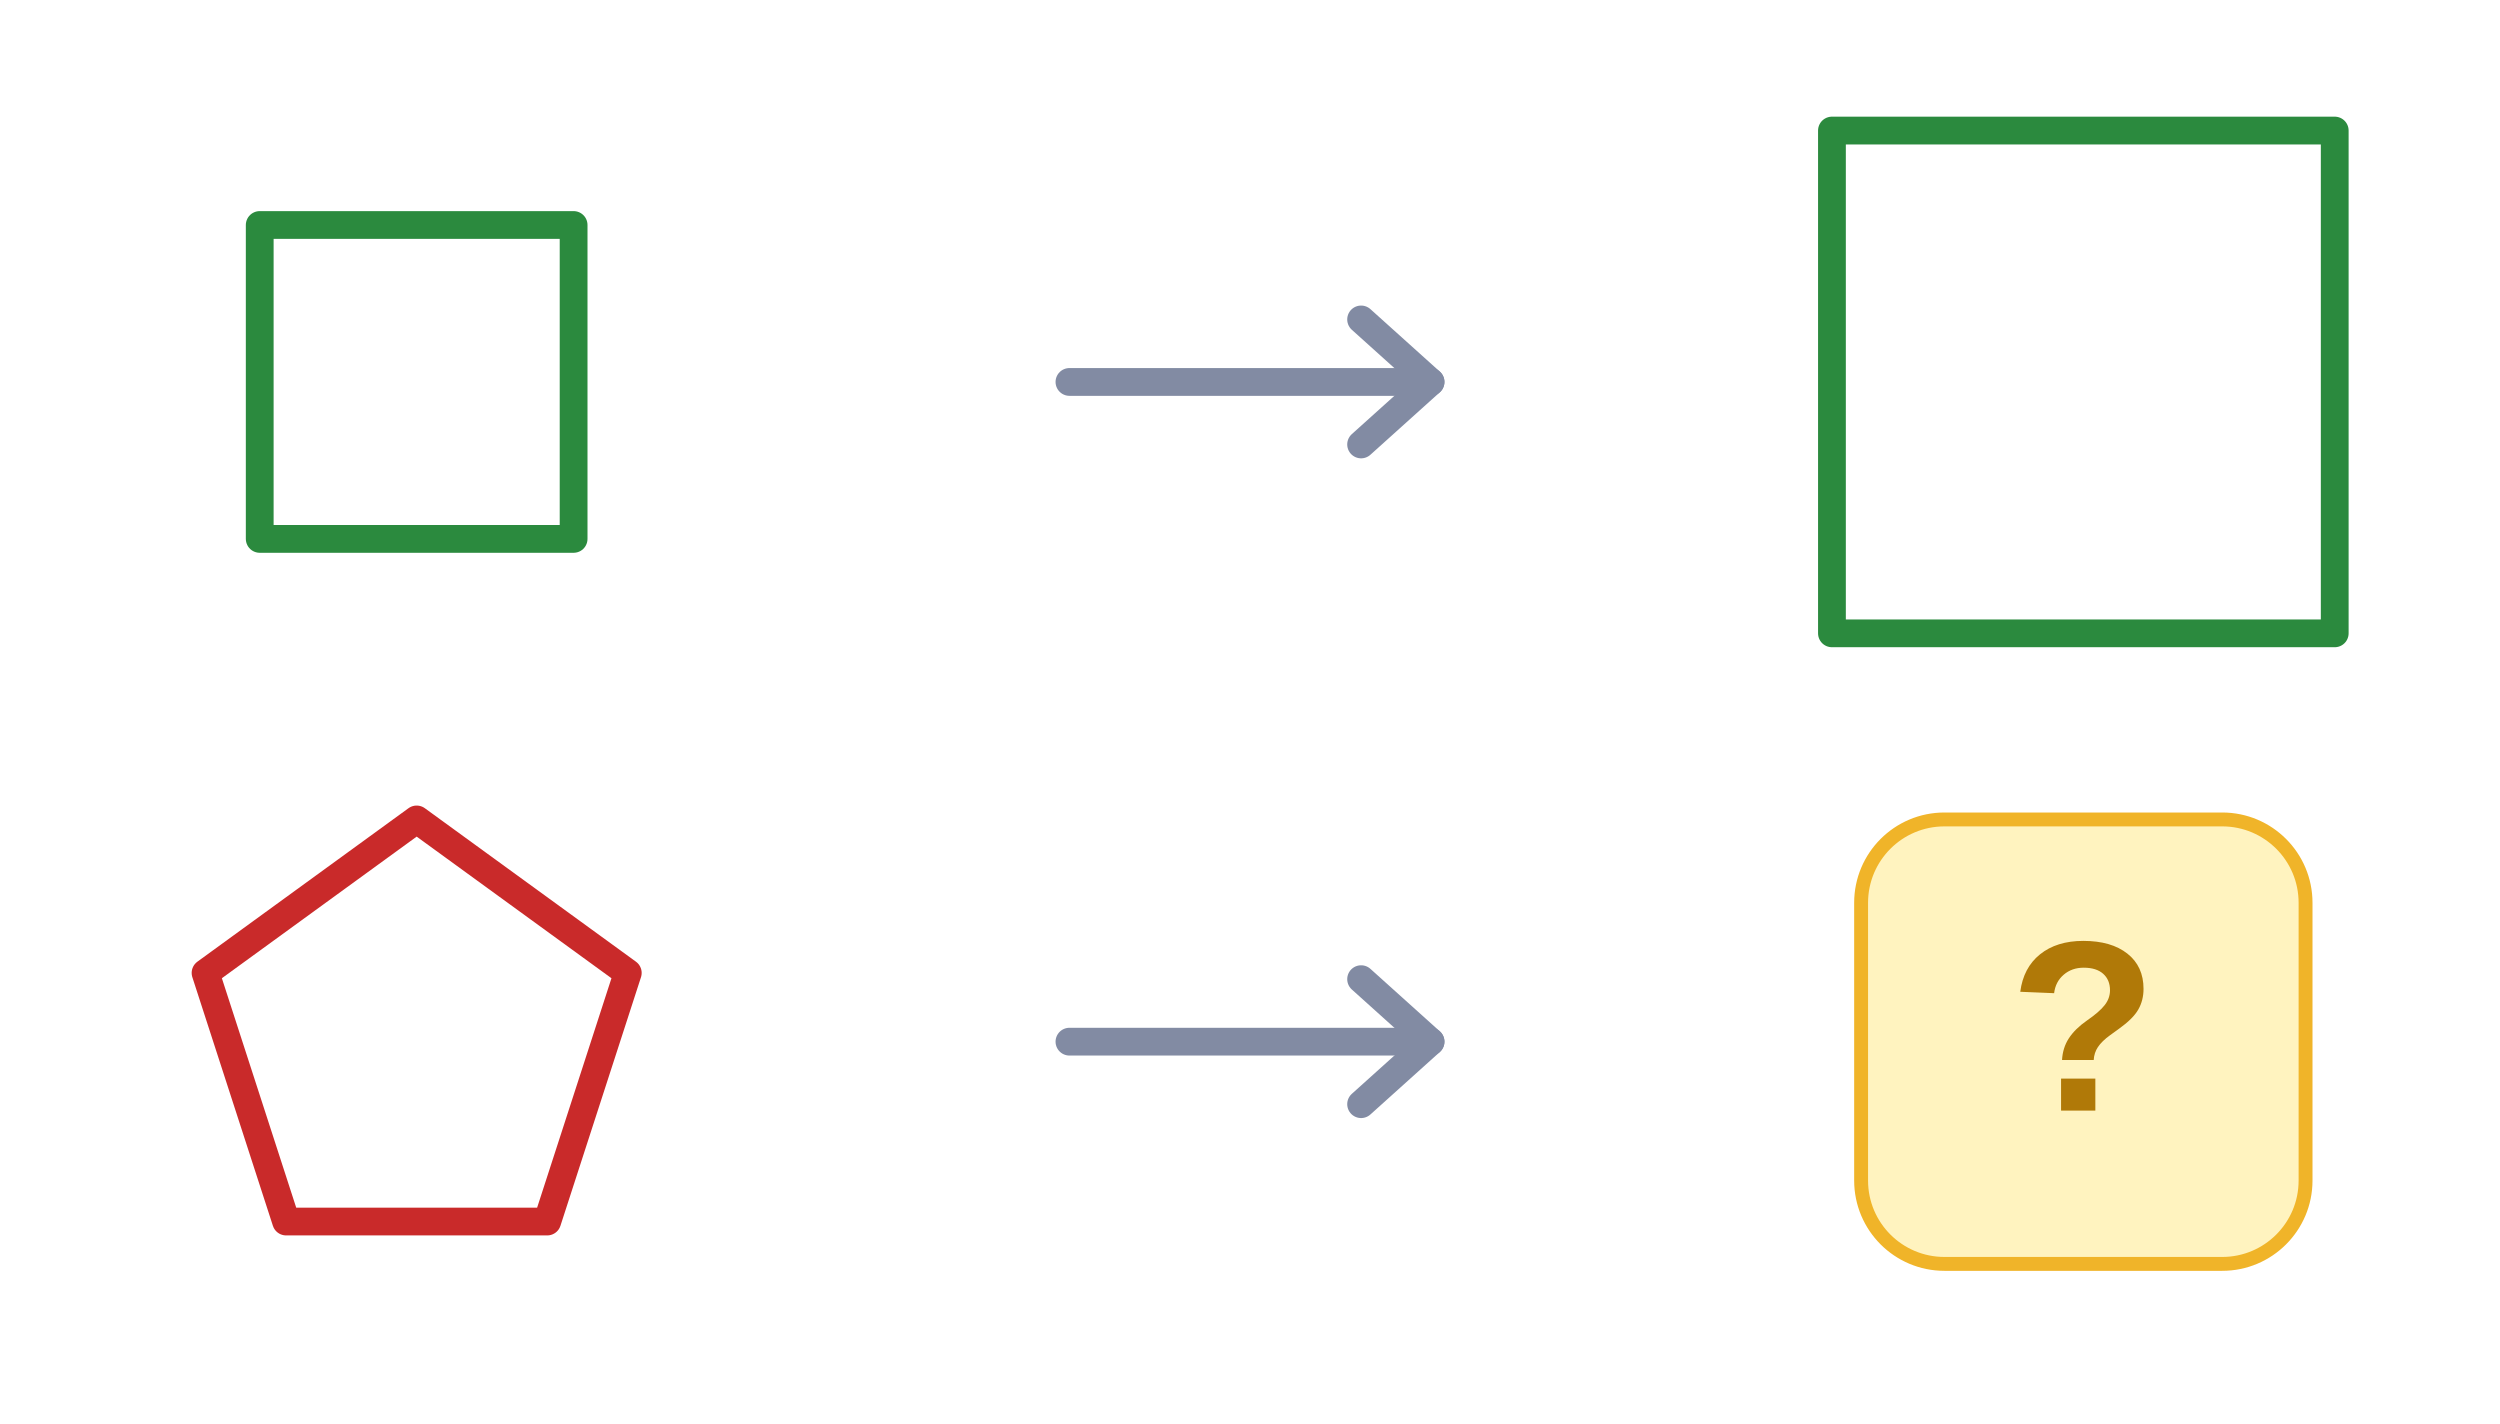
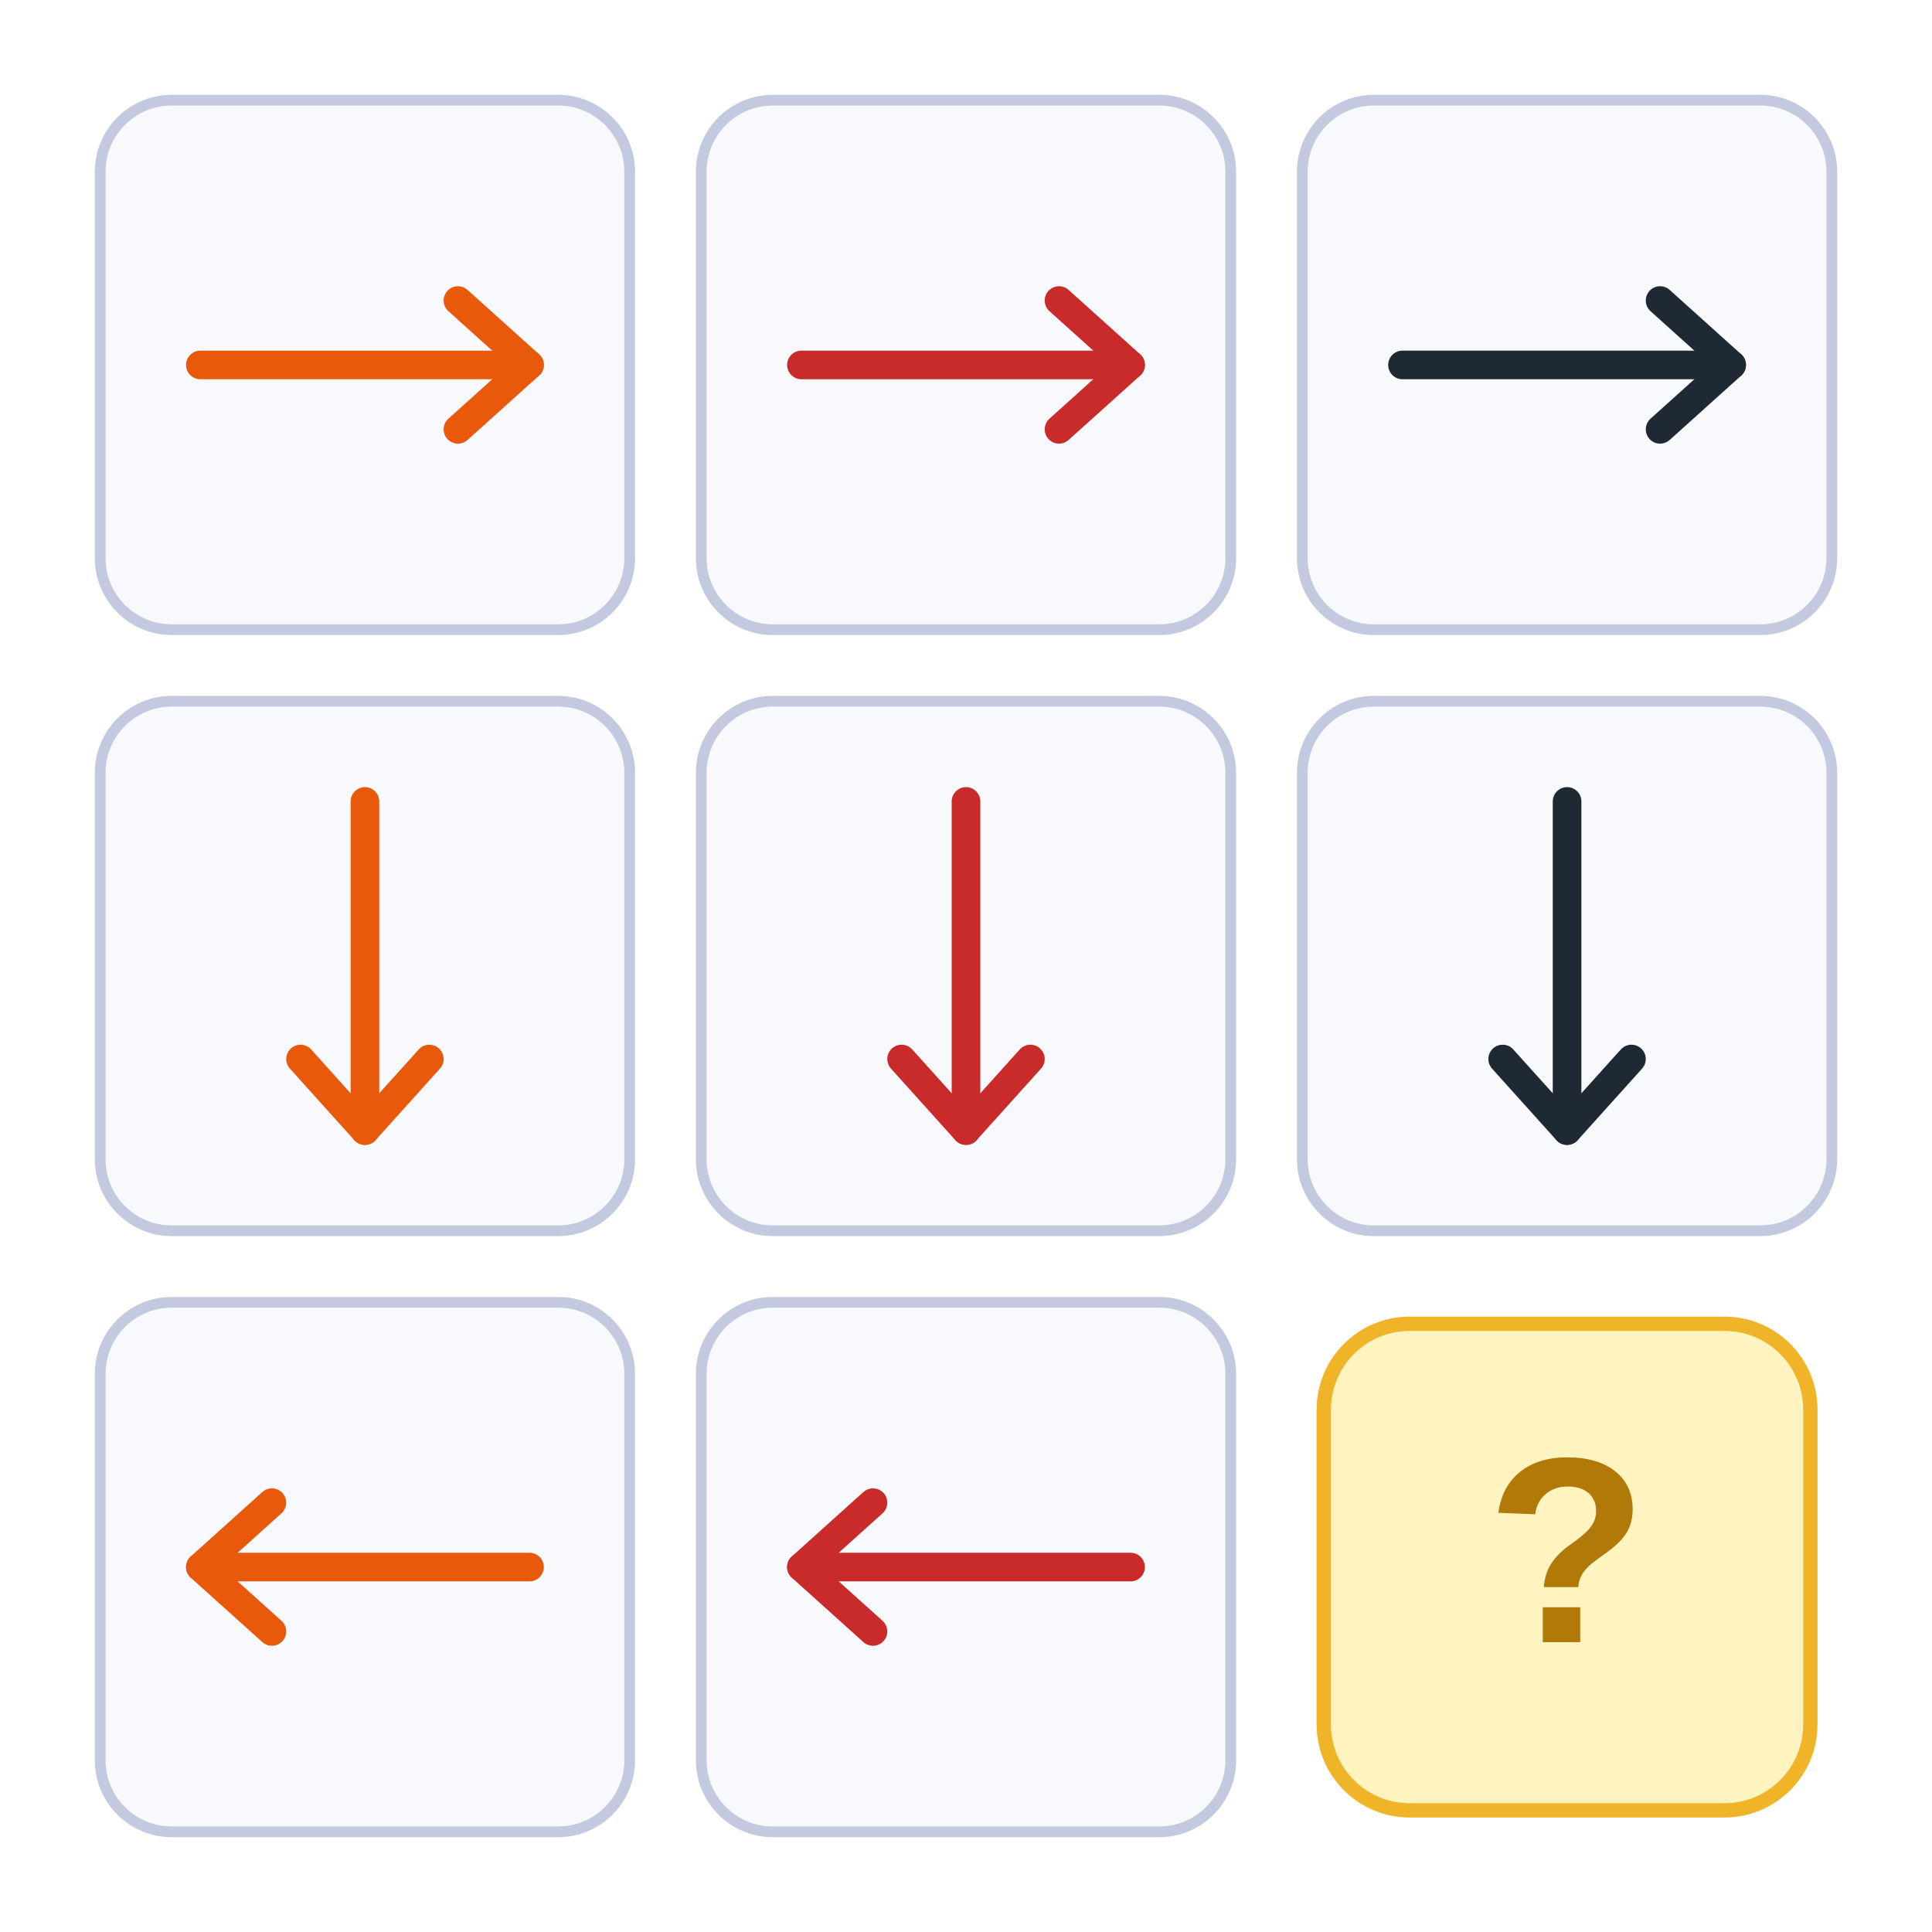
- <svg xmlns="http://www.w3.org/2000/svg" viewBox="0 0 360 205" width="360" height="205" font-family="Verdana,Arial,sans-serif">
-   <polygon points="82.6,32.4 82.6,77.6 37.4,77.6 37.4,32.4" stroke="#2b8a3e" stroke-width="4" fill="none" stroke-linejoin="round" />
-   <g transform="rotate(0 180 55)">
-     <line x1="154" y1="55" x2="206" y2="55" stroke="#828ba3" stroke-width="4" stroke-linecap="round" />
-     <polyline points="196,46 206,55 196,64" stroke="#828ba3" stroke-width="4" fill="none" stroke-linecap="round" stroke-linejoin="round" />
+ <svg xmlns="http://www.w3.org/2000/svg" viewBox="0 0 270 270" width="270" height="270" font-family="Verdana,Arial,sans-serif">
+   <rect x="14" y="14" width="74" height="74" rx="10" fill="#f8f9fd" stroke="#c3cae0" stroke-width="1.5" />
+   <g transform="rotate(0 51.0 51.0)">
+     <line x1="28.0" y1="51.0" x2="74.0" y2="51.0" stroke="#e8590c" stroke-width="4" stroke-linecap="round" />
+     <polyline points="64.0,42.0 74.0,51.0 64.0,60.0" stroke="#e8590c" stroke-width="4" fill="none" stroke-linecap="round" stroke-linejoin="round" />
  </g>
-   <polygon points="336.2,18.8 336.2,91.2 263.8,91.2 263.8,18.8" stroke="#2b8a3e" stroke-width="4" fill="none" stroke-linejoin="round" />
-   <polygon points="60.0,118.0 90.4,140.1 78.8,175.9 41.2,175.9 29.6,140.1" stroke="#c92a2a" stroke-width="4" fill="none" stroke-linejoin="round" />
-   <g transform="rotate(0 180 150)">
-     <line x1="154" y1="150" x2="206" y2="150" stroke="#828ba3" stroke-width="4" stroke-linecap="round" />
-     <polyline points="196,141 206,150 196,159" stroke="#828ba3" stroke-width="4" fill="none" stroke-linecap="round" stroke-linejoin="round" />
+   <rect x="98" y="14" width="74" height="74" rx="10" fill="#f8f9fd" stroke="#c3cae0" stroke-width="1.5" />
+   <g transform="rotate(0 135.0 51.0)">
+     <line x1="112.0" y1="51.0" x2="158.0" y2="51.0" stroke="#c92a2a" stroke-width="4" stroke-linecap="round" />
+     <polyline points="148.0,42.0 158.0,51.0 148.0,60.0" stroke="#c92a2a" stroke-width="4" fill="none" stroke-linecap="round" stroke-linejoin="round" />
  </g>
-   <rect x="268" y="118" width="64" height="64" rx="12" fill="#fff3bf" stroke="#f0b429" stroke-width="2" />
-   <text x="300" y="150" font-size="35" fill="#b07908" text-anchor="middle" font-weight="bold" dominant-baseline="middle">?</text>
+   <rect x="182" y="14" width="74" height="74" rx="10" fill="#f8f9fd" stroke="#c3cae0" stroke-width="1.5" />
+   <g transform="rotate(0 219.0 51.0)">
+     <line x1="196.0" y1="51.0" x2="242.0" y2="51.0" stroke="#1f2933" stroke-width="4" stroke-linecap="round" />
+     <polyline points="232.0,42.0 242.0,51.0 232.0,60.0" stroke="#1f2933" stroke-width="4" fill="none" stroke-linecap="round" stroke-linejoin="round" />
+   </g>
+   <rect x="14" y="98" width="74" height="74" rx="10" fill="#f8f9fd" stroke="#c3cae0" stroke-width="1.5" />
+   <g transform="rotate(90 51.0 135.0)">
+     <line x1="28.0" y1="135.0" x2="74.0" y2="135.0" stroke="#e8590c" stroke-width="4" stroke-linecap="round" />
+     <polyline points="64.0,126.0 74.0,135.0 64.0,144.0" stroke="#e8590c" stroke-width="4" fill="none" stroke-linecap="round" stroke-linejoin="round" />
+   </g>
+   <rect x="98" y="98" width="74" height="74" rx="10" fill="#f8f9fd" stroke="#c3cae0" stroke-width="1.5" />
+   <g transform="rotate(90 135.0 135.0)">
+     <line x1="112.0" y1="135.0" x2="158.0" y2="135.0" stroke="#c92a2a" stroke-width="4" stroke-linecap="round" />
+     <polyline points="148.0,126.0 158.0,135.0 148.0,144.0" stroke="#c92a2a" stroke-width="4" fill="none" stroke-linecap="round" stroke-linejoin="round" />
+   </g>
+   <rect x="182" y="98" width="74" height="74" rx="10" fill="#f8f9fd" stroke="#c3cae0" stroke-width="1.5" />
+   <g transform="rotate(90 219.0 135.0)">
+     <line x1="196.0" y1="135.0" x2="242.0" y2="135.0" stroke="#1f2933" stroke-width="4" stroke-linecap="round" />
+     <polyline points="232.0,126.0 242.0,135.0 232.0,144.0" stroke="#1f2933" stroke-width="4" fill="none" stroke-linecap="round" stroke-linejoin="round" />
+   </g>
+   <rect x="14" y="182" width="74" height="74" rx="10" fill="#f8f9fd" stroke="#c3cae0" stroke-width="1.5" />
+   <g transform="rotate(180 51.0 219.0)">
+     <line x1="28.0" y1="219.0" x2="74.0" y2="219.0" stroke="#e8590c" stroke-width="4" stroke-linecap="round" />
+     <polyline points="64.0,210.0 74.0,219.0 64.0,228.0" stroke="#e8590c" stroke-width="4" fill="none" stroke-linecap="round" stroke-linejoin="round" />
+   </g>
+   <rect x="98" y="182" width="74" height="74" rx="10" fill="#f8f9fd" stroke="#c3cae0" stroke-width="1.5" />
+   <g transform="rotate(180 135.0 219.0)">
+     <line x1="112.0" y1="219.0" x2="158.0" y2="219.0" stroke="#c92a2a" stroke-width="4" stroke-linecap="round" />
+     <polyline points="148.0,210.0 158.0,219.0 148.0,228.0" stroke="#c92a2a" stroke-width="4" fill="none" stroke-linecap="round" stroke-linejoin="round" />
+   </g>
+   <rect x="185.0" y="185.0" width="68" height="68" rx="12" fill="#fff3bf" stroke="#f0b429" stroke-width="2" />
+   <text x="219.0" y="219.0" font-size="37" fill="#b07908" text-anchor="middle" font-weight="bold" dominant-baseline="middle">?</text>
</svg>
